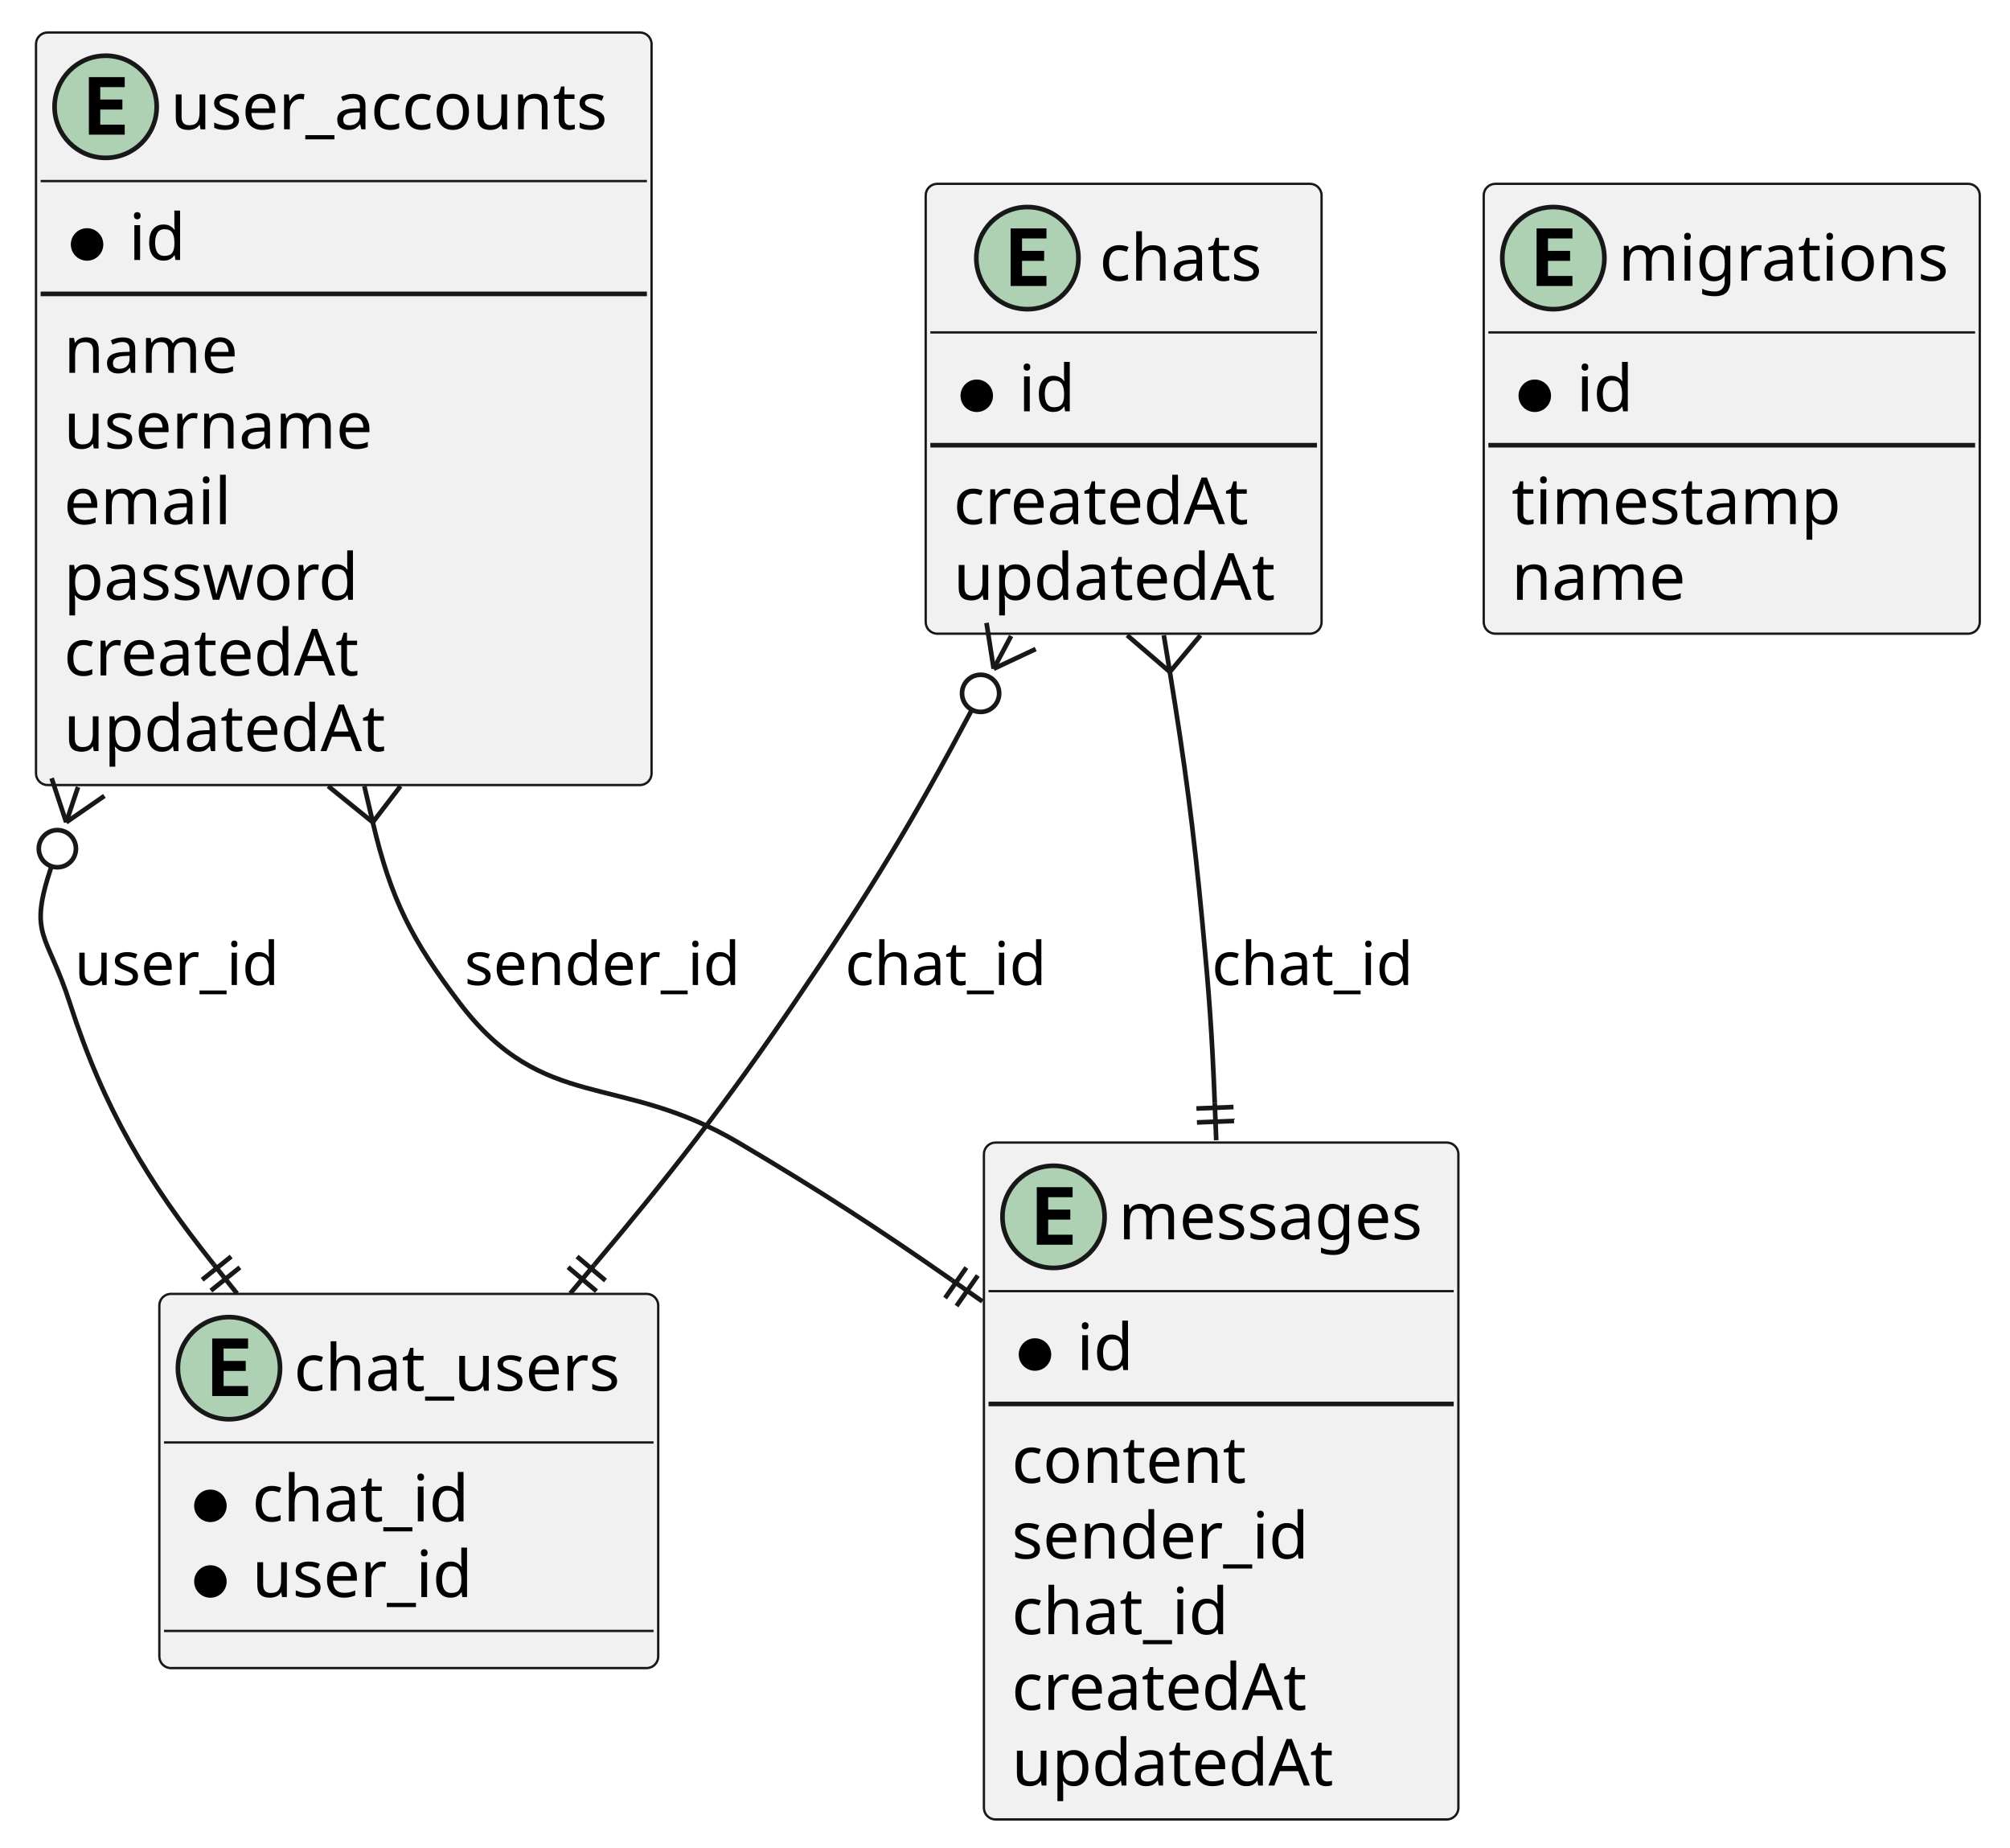
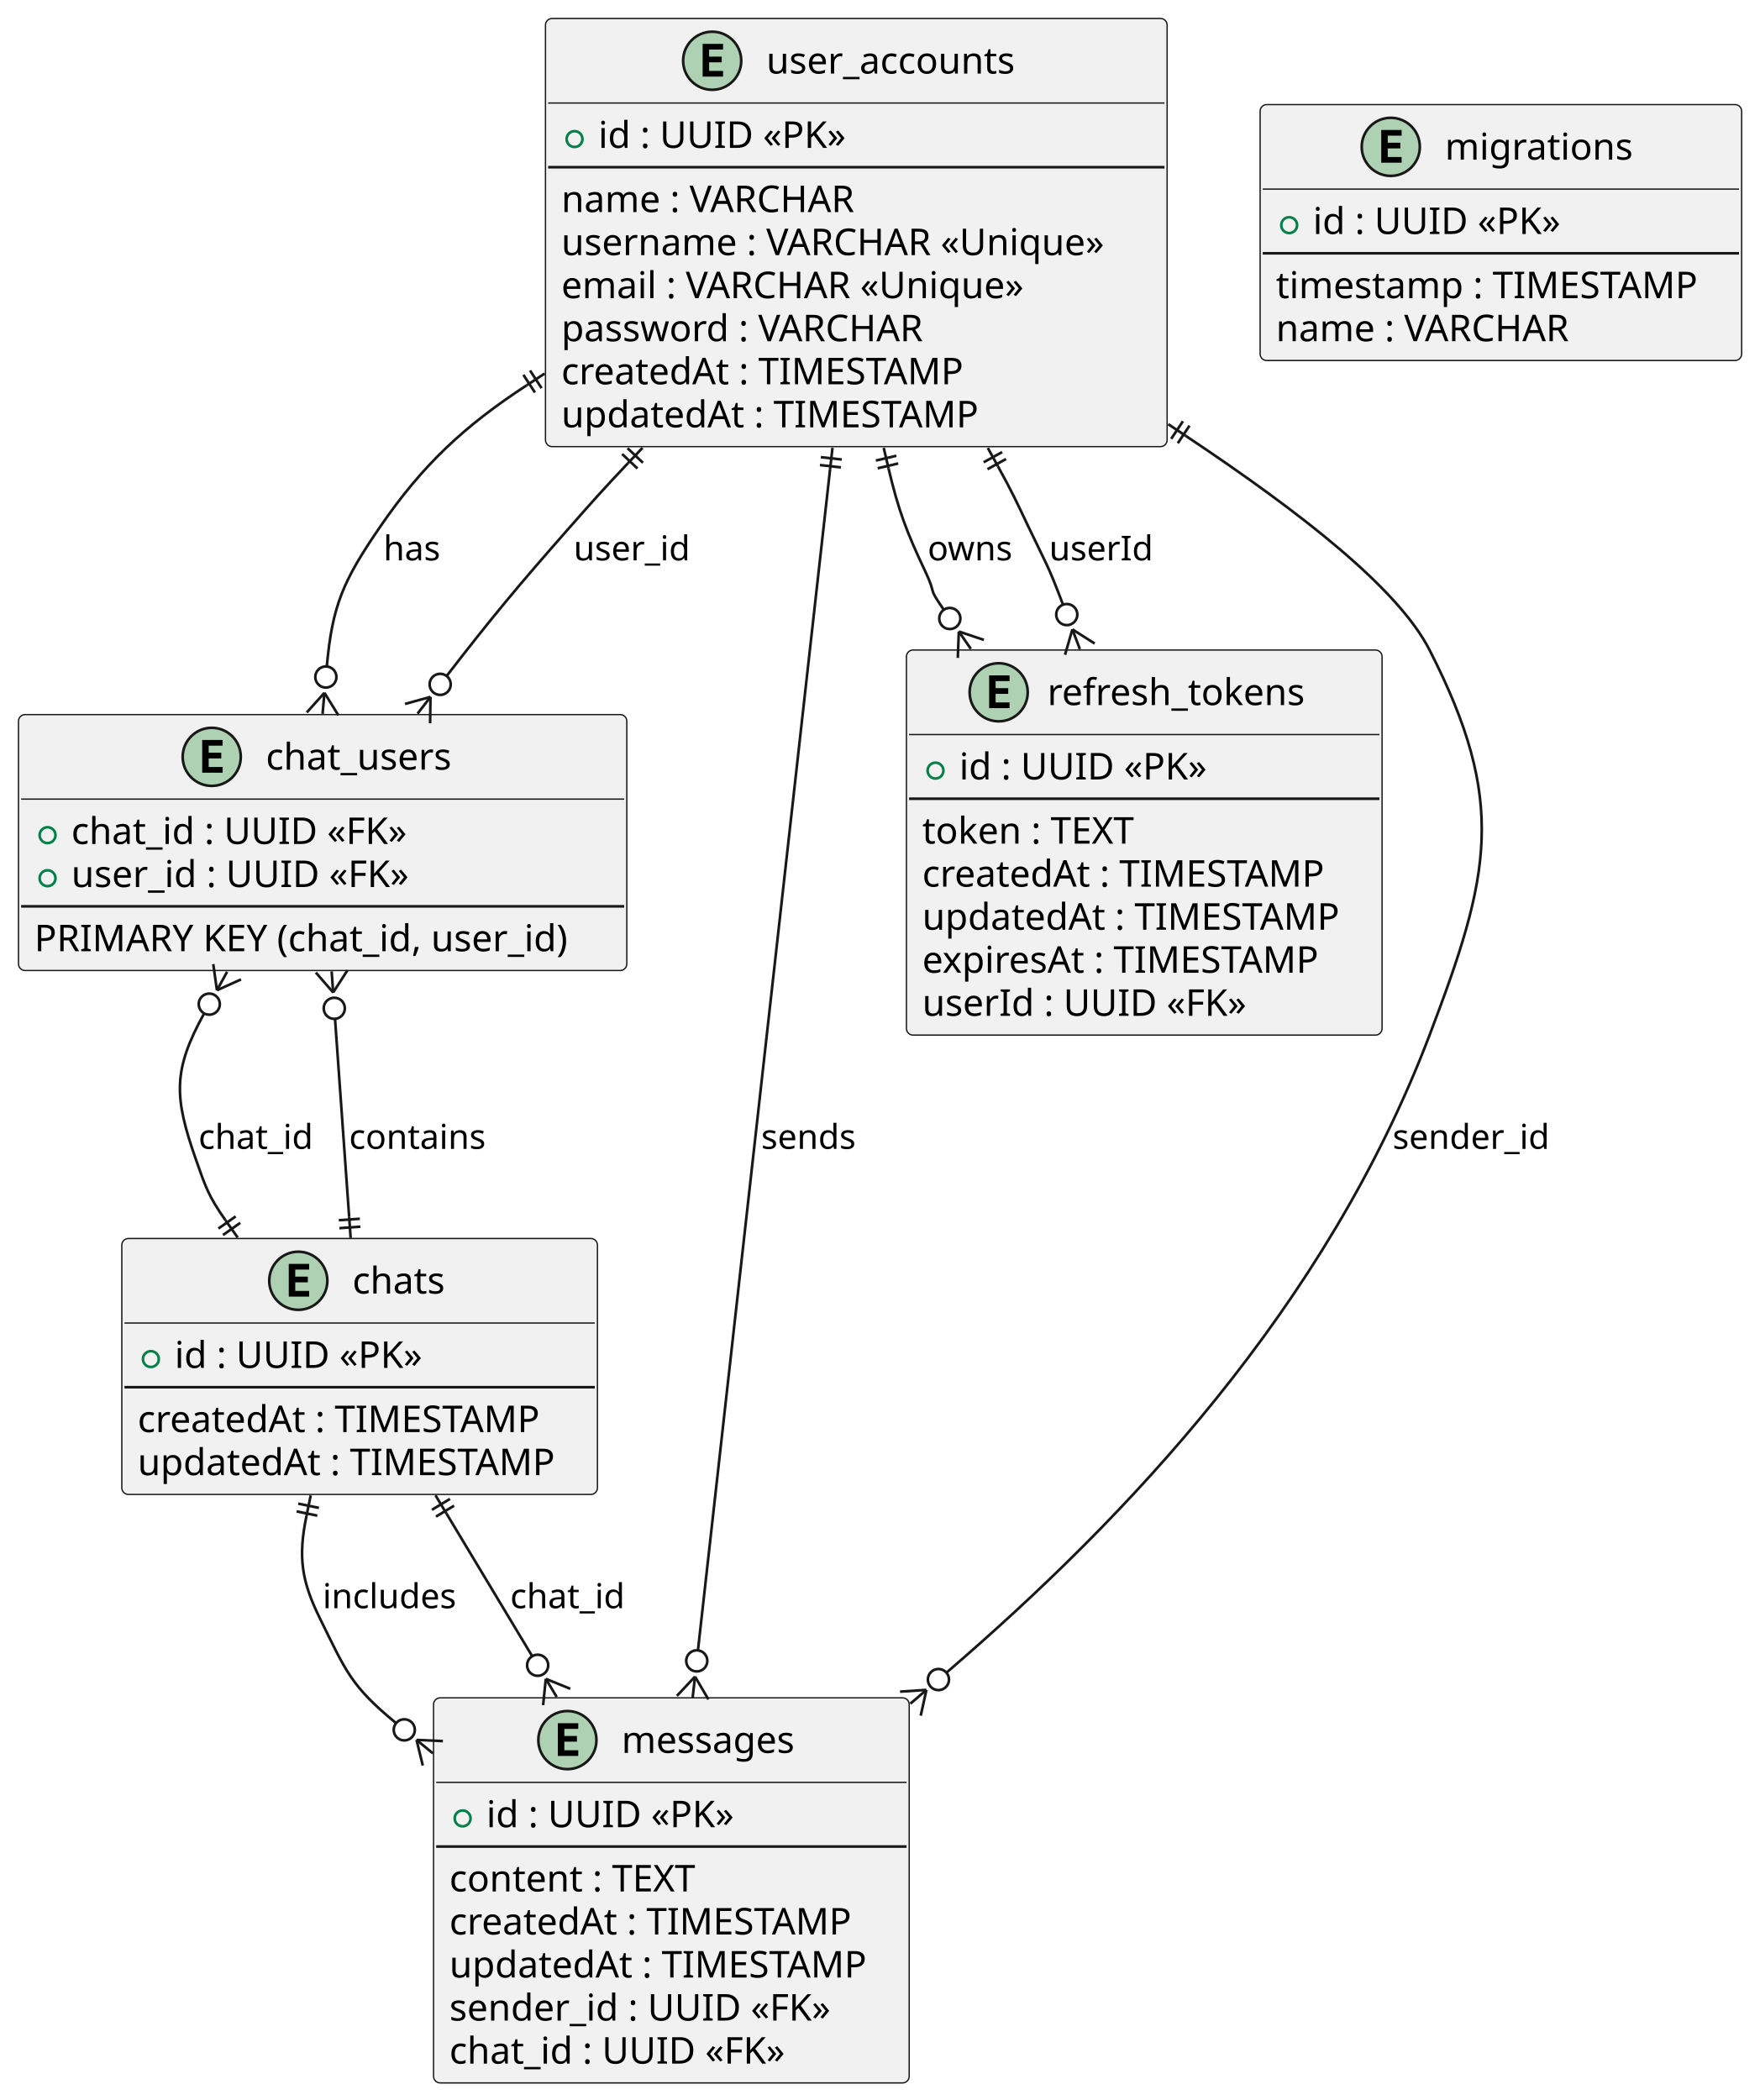
- <svg xmlns="http://www.w3.org/2000/svg" contentStyleType="text/css" data-diagram-type="CLASS" height="398px" preserveAspectRatio="none" style="width:433px;height:398px;background:#FFFFFF;" version="1.1" viewBox="0 0 433 398" width="433px" zoomAndPan="magnify">
+ <svg xmlns="http://www.w3.org/2000/svg" contentStyleType="text/css" data-diagram-type="CLASS" height="795px" preserveAspectRatio="none" style="width:666px;height:795px;background:#FFFFFF;" version="1.1" viewBox="0 0 666 795" width="666px" zoomAndPan="magnify">
  <defs />
  <g>
-     <g id="elem_UA">
-       <rect codeLine="1" fill="#F1F1F1" height="162.078" id="UA" rx="2.5" ry="2.5" style="stroke:#181818;stroke-width:0.5;" width="132.605" x="7.756" y="7" />
-       <ellipse cx="22.756" cy="23" fill="#ADD1B2" rx="11" ry="11" style="stroke:#181818;stroke-width:1;" />
-       <path d="M26.865,29 L19.146,29 L19.146,16.609 L26.865,16.609 L26.865,18.766 L21.599,18.766 L21.599,21.438 L26.365,21.438 L26.365,23.594 L21.599,23.594 L21.599,26.844 L26.865,26.844 L26.865,29 Z " fill="#000000" />
-       <text fill="#000000" font-family="sans-serif" font-size="14" lengthAdjust="spacing" textLength="100.605" x="36.756" y="27.847">user_accounts</text>
-       <line style="stroke:#181818;stroke-width:0.5;" x1="8.756" x2="139.36" y1="39" y2="39" />
-       <ellipse cx="18.756" cy="52.648" fill="#000000" rx="3" ry="3" style="stroke:#000000;stroke-width:1;" />
-       <text fill="#000000" font-family="sans-serif" font-size="14" lengthAdjust="spacing" textLength="12.776" x="27.756" y="55.995">id</text>
-       <line style="stroke:#181818;stroke-width:1;" x1="8.756" x2="139.36" y1="63.297" y2="63.297" />
-       <text fill="#000000" font-family="sans-serif" font-size="14" lengthAdjust="spacing" textLength="39.703" x="13.756" y="80.292">name</text>
-       <text fill="#000000" font-family="sans-serif" font-size="14" lengthAdjust="spacing" textLength="70.239" x="13.756" y="96.589">username</text>
-       <text fill="#000000" font-family="sans-serif" font-size="14" lengthAdjust="spacing" textLength="38.609" x="13.756" y="112.886">email</text>
-       <text fill="#000000" font-family="sans-serif" font-size="14" lengthAdjust="spacing" textLength="66.712" x="13.756" y="129.183">password</text>
-       <text fill="#000000" font-family="sans-serif" font-size="14" lengthAdjust="spacing" textLength="68.701" x="13.756" y="145.48">createdAt</text>
-       <text fill="#000000" font-family="sans-serif" font-size="14" lengthAdjust="spacing" textLength="73.281" x="13.756" y="161.776">updatedAt</text>
+     <g id="elem_user_accounts">
+       <rect codeLine="1" fill="#F1F1F1" height="162.078" id="user_accounts" rx="2.5" ry="2.5" style="stroke:#181818;stroke-width:0.5;" width="235.31" x="206.48" y="7" />
+       <ellipse cx="269.582" cy="23" fill="#ADD1B2" rx="11" ry="11" style="stroke:#181818;stroke-width:1;" />
+       <path d="M273.692,29 L265.973,29 L265.973,16.609 L273.692,16.609 L273.692,18.766 L268.426,18.766 L268.426,21.438 L273.192,21.438 L273.192,23.594 L268.426,23.594 L268.426,26.844 L273.692,26.844 L273.692,29 Z " fill="#000000" />
+       <text fill="#000000" font-family="sans-serif" font-size="14" lengthAdjust="spacing" textLength="100.605" x="290.082" y="27.847">user_accounts</text>
+       <line style="stroke:#181818;stroke-width:0.5;" x1="207.48" x2="440.79" y1="39" y2="39" />
+       <ellipse cx="217.48" cy="52.648" fill="none" rx="3" ry="3" style="stroke:#038048;stroke-width:1;" />
+       <text fill="#000000" font-family="sans-serif" font-size="14" lengthAdjust="spacing" textLength="101.001" x="226.48" y="55.995">id : UUID «PK»</text>
+       <line style="stroke:#181818;stroke-width:1;" x1="207.48" x2="440.79" y1="63.297" y2="63.297" />
+       <text fill="#000000" font-family="sans-serif" font-size="14" lengthAdjust="spacing" textLength="121.81" x="212.48" y="80.292">name : VARCHAR</text>
+       <text fill="#000000" font-family="sans-serif" font-size="14" lengthAdjust="spacing" textLength="223.31" x="212.48" y="96.589">username : VARCHAR «Unique»</text>
+       <text fill="#000000" font-family="sans-serif" font-size="14" lengthAdjust="spacing" textLength="191.68" x="212.48" y="112.886">email : VARCHAR «Unique»</text>
+       <text fill="#000000" font-family="sans-serif" font-size="14" lengthAdjust="spacing" textLength="148.818" x="212.48" y="129.183">password : VARCHAR</text>
+       <text fill="#000000" font-family="sans-serif" font-size="14" lengthAdjust="spacing" textLength="163.461" x="212.48" y="145.48">createdAt : TIMESTAMP</text>
+       <text fill="#000000" font-family="sans-serif" font-size="14" lengthAdjust="spacing" textLength="168.041" x="212.48" y="161.776">updatedAt : TIMESTAMP</text>
    </g>
-     <g id="elem_CU">
-       <rect codeLine="12" fill="#F1F1F1" height="80.594" id="CU" rx="2.5" ry="2.5" style="stroke:#181818;stroke-width:0.5;" width="107.469" x="34.326" y="278.67" />
-       <ellipse cx="49.326" cy="294.67" fill="#ADD1B2" rx="11" ry="11" style="stroke:#181818;stroke-width:1;" />
-       <path d="M53.435,300.67 L45.716,300.67 L45.716,288.279 L53.435,288.279 L53.435,290.436 L48.169,290.436 L48.169,293.108 L52.935,293.108 L52.935,295.264 L48.169,295.264 L48.169,298.514 L53.435,298.514 L53.435,300.67 Z " fill="#000000" />
-       <text fill="#000000" font-family="sans-serif" font-size="14" lengthAdjust="spacing" textLength="75.469" x="63.326" y="299.517">chat_users</text>
-       <line style="stroke:#181818;stroke-width:0.5;" x1="35.326" x2="140.794" y1="310.67" y2="310.67" />
-       <ellipse cx="45.326" cy="324.318" fill="#000000" rx="3" ry="3" style="stroke:#000000;stroke-width:1;" />
-       <text fill="#000000" font-family="sans-serif" font-size="14" lengthAdjust="spacing" textLength="50.415" x="54.326" y="327.665">chat_id</text>
-       <ellipse cx="45.326" cy="340.615" fill="#000000" rx="3" ry="3" style="stroke:#000000;stroke-width:1;" />
-       <text fill="#000000" font-family="sans-serif" font-size="14" lengthAdjust="spacing" textLength="50.312" x="54.326" y="343.962">user_id</text>
-       <line style="stroke:#181818;stroke-width:0.5;" x1="35.326" x2="140.794" y1="351.264" y2="351.264" />
+     <g id="elem_chats">
+       <rect codeLine="12" fill="#F1F1F1" height="96.891" id="chats" rx="2.5" ry="2.5" style="stroke:#181818;stroke-width:0.5;" width="180.041" x="46.11" y="468.86" />
+       <ellipse cx="112.914" cy="484.86" fill="#ADD1B2" rx="11" ry="11" style="stroke:#181818;stroke-width:1;" />
+       <path d="M117.024,490.86 L109.305,490.86 L109.305,478.469 L117.024,478.469 L117.024,480.626 L111.758,480.626 L111.758,483.298 L116.524,483.298 L116.524,485.454 L111.758,485.454 L111.758,488.704 L117.024,488.704 L117.024,490.86 Z " fill="#000000" />
+       <text fill="#000000" font-family="sans-serif" font-size="14" lengthAdjust="spacing" textLength="37.933" x="133.414" y="489.707">chats</text>
+       <line style="stroke:#181818;stroke-width:0.5;" x1="47.11" x2="225.151" y1="500.86" y2="500.86" />
+       <ellipse cx="57.11" cy="514.508" fill="none" rx="3" ry="3" style="stroke:#038048;stroke-width:1;" />
+       <text fill="#000000" font-family="sans-serif" font-size="14" lengthAdjust="spacing" textLength="101.001" x="66.11" y="517.855">id : UUID «PK»</text>
+       <line style="stroke:#181818;stroke-width:1;" x1="47.11" x2="225.151" y1="525.157" y2="525.157" />
+       <text fill="#000000" font-family="sans-serif" font-size="14" lengthAdjust="spacing" textLength="163.461" x="52.11" y="542.152">createdAt : TIMESTAMP</text>
+       <text fill="#000000" font-family="sans-serif" font-size="14" lengthAdjust="spacing" textLength="168.041" x="52.11" y="558.449">updatedAt : TIMESTAMP</text>
    </g>
-     <g id="elem_CH">
-       <rect codeLine="17" fill="#F1F1F1" height="96.891" id="CH" rx="2.5" ry="2.5" style="stroke:#181818;stroke-width:0.5;" width="85.281" x="199.416" y="39.59" />
-       <ellipse cx="221.323" cy="55.59" fill="#ADD1B2" rx="11" ry="11" style="stroke:#181818;stroke-width:1;" />
-       <path d="M225.432,61.59 L217.713,61.59 L217.713,49.199 L225.432,49.199 L225.432,51.356 L220.166,51.356 L220.166,54.028 L224.932,54.028 L224.932,56.184 L220.166,56.184 L220.166,59.434 L225.432,59.434 L225.432,61.59 Z " fill="#000000" />
-       <text fill="#000000" font-family="sans-serif" font-size="14" lengthAdjust="spacing" textLength="37.933" x="236.857" y="60.437">chats</text>
-       <line style="stroke:#181818;stroke-width:0.5;" x1="200.416" x2="283.697" y1="71.59" y2="71.59" />
-       <ellipse cx="210.416" cy="85.238" fill="#000000" rx="3" ry="3" style="stroke:#000000;stroke-width:1;" />
-       <text fill="#000000" font-family="sans-serif" font-size="14" lengthAdjust="spacing" textLength="12.776" x="219.416" y="88.585">id</text>
-       <line style="stroke:#181818;stroke-width:1;" x1="200.416" x2="283.697" y1="95.887" y2="95.887" />
-       <text fill="#000000" font-family="sans-serif" font-size="14" lengthAdjust="spacing" textLength="68.701" x="205.416" y="112.882">createdAt</text>
-       <text fill="#000000" font-family="sans-serif" font-size="14" lengthAdjust="spacing" textLength="73.281" x="205.416" y="129.179">updatedAt</text>
+     <g id="elem_chat_users">
+       <rect codeLine="19" fill="#F1F1F1" height="96.891" id="chat_users" rx="2.5" ry="2.5" style="stroke:#181818;stroke-width:0.5;" width="230.265" x="7" y="270.52" />
+       <ellipse cx="80.148" cy="286.52" fill="#ADD1B2" rx="11" ry="11" style="stroke:#181818;stroke-width:1;" />
+       <path d="M84.257,292.52 L76.539,292.52 L76.539,280.129 L84.257,280.129 L84.257,282.286 L78.992,282.286 L78.992,284.957 L83.757,284.957 L83.757,287.114 L78.992,287.114 L78.992,290.364 L84.257,290.364 L84.257,292.52 Z " fill="#000000" />
+       <text fill="#000000" font-family="sans-serif" font-size="14" lengthAdjust="spacing" textLength="75.469" x="100.648" y="291.367">chat_users</text>
+       <line style="stroke:#181818;stroke-width:0.5;" x1="8" x2="236.265" y1="302.52" y2="302.52" />
+       <ellipse cx="18" cy="316.168" fill="none" rx="3" ry="3" style="stroke:#038048;stroke-width:1;" />
+       <text fill="#000000" font-family="sans-serif" font-size="14" lengthAdjust="spacing" textLength="138.25" x="27" y="319.515">chat_id : UUID «FK»</text>
+       <ellipse cx="18" cy="332.465" fill="none" rx="3" ry="3" style="stroke:#038048;stroke-width:1;" />
+       <text fill="#000000" font-family="sans-serif" font-size="14" lengthAdjust="spacing" textLength="138.148" x="27" y="335.812">user_id : UUID «FK»</text>
+       <line style="stroke:#181818;stroke-width:1;" x1="8" x2="236.265" y1="343.114" y2="343.114" />
+       <text fill="#000000" font-family="sans-serif" font-size="14" lengthAdjust="spacing" textLength="218.265" x="13" y="360.109">PRIMARY KEY (chat_id, user_id)</text>
    </g>
-     <g id="elem_M">
-       <rect codeLine="24" fill="#F1F1F1" height="145.781" id="M" rx="2.5" ry="2.5" style="stroke:#181818;stroke-width:0.5;" width="102.212" x="211.956" y="246.08" />
-       <ellipse cx="226.956" cy="262.08" fill="#ADD1B2" rx="11" ry="11" style="stroke:#181818;stroke-width:1;" />
-       <path d="M231.065,268.08 L223.346,268.08 L223.346,255.689 L231.065,255.689 L231.065,257.846 L225.799,257.846 L225.799,260.517 L230.565,260.517 L230.565,262.674 L225.799,262.674 L225.799,265.924 L231.065,265.924 L231.065,268.08 Z " fill="#000000" />
-       <text fill="#000000" font-family="sans-serif" font-size="14" lengthAdjust="spacing" textLength="70.212" x="240.956" y="266.927">messages</text>
-       <line style="stroke:#181818;stroke-width:0.5;" x1="212.956" x2="313.168" y1="278.08" y2="278.08" />
-       <ellipse cx="222.956" cy="291.728" fill="#000000" rx="3" ry="3" style="stroke:#000000;stroke-width:1;" />
-       <text fill="#000000" font-family="sans-serif" font-size="14" lengthAdjust="spacing" textLength="12.776" x="231.956" y="295.075">id</text>
-       <line style="stroke:#181818;stroke-width:1;" x1="212.956" x2="313.168" y1="302.377" y2="302.377" />
-       <text fill="#000000" font-family="sans-serif" font-size="14" lengthAdjust="spacing" textLength="53.601" x="217.956" y="319.372">content</text>
-       <text fill="#000000" font-family="sans-serif" font-size="14" lengthAdjust="spacing" textLength="67.812" x="217.956" y="335.669">sender_id</text>
-       <text fill="#000000" font-family="sans-serif" font-size="14" lengthAdjust="spacing" textLength="50.415" x="217.956" y="351.966">chat_id</text>
-       <text fill="#000000" font-family="sans-serif" font-size="14" lengthAdjust="spacing" textLength="68.701" x="217.956" y="368.263">createdAt</text>
-       <text fill="#000000" font-family="sans-serif" font-size="14" lengthAdjust="spacing" textLength="73.281" x="217.956" y="384.56">updatedAt</text>
+     <g id="elem_messages">
+       <rect codeLine="26" fill="#F1F1F1" height="145.781" id="messages" rx="2.5" ry="2.5" style="stroke:#181818;stroke-width:0.5;" width="180.041" x="164.11" y="642.75" />
+       <ellipse cx="214.775" cy="658.75" fill="#ADD1B2" rx="11" ry="11" style="stroke:#181818;stroke-width:1;" />
+       <path d="M218.884,664.75 L211.165,664.75 L211.165,652.359 L218.884,652.359 L218.884,654.516 L213.618,654.516 L213.618,657.188 L218.384,657.188 L218.384,659.344 L213.618,659.344 L213.618,662.594 L218.884,662.594 L218.884,664.75 Z " fill="#000000" />
+       <text fill="#000000" font-family="sans-serif" font-size="14" lengthAdjust="spacing" textLength="70.212" x="235.275" y="663.597">messages</text>
+       <line style="stroke:#181818;stroke-width:0.5;" x1="165.11" x2="343.151" y1="674.75" y2="674.75" />
+       <ellipse cx="175.11" cy="688.398" fill="none" rx="3" ry="3" style="stroke:#038048;stroke-width:1;" />
+       <text fill="#000000" font-family="sans-serif" font-size="14" lengthAdjust="spacing" textLength="101.001" x="184.11" y="691.745">id : UUID «PK»</text>
+       <line style="stroke:#181818;stroke-width:1;" x1="165.11" x2="343.151" y1="699.047" y2="699.047" />
+       <text fill="#000000" font-family="sans-serif" font-size="14" lengthAdjust="spacing" textLength="102.758" x="170.11" y="716.042">content : TEXT</text>
+       <text fill="#000000" font-family="sans-serif" font-size="14" lengthAdjust="spacing" textLength="163.461" x="170.11" y="732.339">createdAt : TIMESTAMP</text>
+       <text fill="#000000" font-family="sans-serif" font-size="14" lengthAdjust="spacing" textLength="168.041" x="170.11" y="748.636">updatedAt : TIMESTAMP</text>
+       <text fill="#000000" font-family="sans-serif" font-size="14" lengthAdjust="spacing" textLength="155.648" x="170.11" y="764.933">sender_id : UUID «FK»</text>
+       <text fill="#000000" font-family="sans-serif" font-size="14" lengthAdjust="spacing" textLength="138.25" x="170.11" y="781.23">chat_id : UUID «FK»</text>
    </g>
-     <g id="elem_MG">
-       <rect codeLine="34" fill="#F1F1F1" height="96.891" id="MG" rx="2.5" ry="2.5" style="stroke:#181818;stroke-width:0.5;" width="106.86" x="319.626" y="39.59" />
-       <ellipse cx="334.626" cy="55.59" fill="#ADD1B2" rx="11" ry="11" style="stroke:#181818;stroke-width:1;" />
-       <path d="M338.735,61.59 L331.016,61.59 L331.016,49.199 L338.735,49.199 L338.735,51.356 L333.469,51.356 L333.469,54.028 L338.235,54.028 L338.235,56.184 L333.469,56.184 L333.469,59.434 L338.735,59.434 L338.735,61.59 Z " fill="#000000" />
-       <text fill="#000000" font-family="sans-serif" font-size="14" lengthAdjust="spacing" textLength="74.86" x="348.626" y="60.437">migrations</text>
-       <line style="stroke:#181818;stroke-width:0.5;" x1="320.626" x2="425.486" y1="71.59" y2="71.59" />
-       <ellipse cx="330.626" cy="85.238" fill="#000000" rx="3" ry="3" style="stroke:#000000;stroke-width:1;" />
-       <text fill="#000000" font-family="sans-serif" font-size="14" lengthAdjust="spacing" textLength="12.776" x="339.626" y="88.585">id</text>
-       <line style="stroke:#181818;stroke-width:1;" x1="320.626" x2="425.486" y1="95.887" y2="95.887" />
-       <text fill="#000000" font-family="sans-serif" font-size="14" lengthAdjust="spacing" textLength="75.517" x="325.626" y="112.882">timestamp</text>
-       <text fill="#000000" font-family="sans-serif" font-size="14" lengthAdjust="spacing" textLength="39.703" x="325.626" y="129.179">name</text>
+     <g id="elem_refresh_tokens">
+       <rect codeLine="36" fill="#F1F1F1" height="145.781" id="refresh_tokens" rx="2.5" ry="2.5" style="stroke:#181818;stroke-width:0.5;" width="180.041" x="343.11" y="246.08" />
+       <ellipse cx="378.029" cy="262.08" fill="#ADD1B2" rx="11" ry="11" style="stroke:#181818;stroke-width:1;" />
+       <path d="M382.139,268.08 L374.42,268.08 L374.42,255.689 L382.139,255.689 L382.139,257.846 L376.873,257.846 L376.873,260.517 L381.639,260.517 L381.639,262.674 L376.873,262.674 L376.873,265.924 L382.139,265.924 L382.139,268.08 Z " fill="#000000" />
+       <text fill="#000000" font-family="sans-serif" font-size="14" lengthAdjust="spacing" textLength="103.776" x="396.456" y="266.927">refresh_tokens</text>
+       <line style="stroke:#181818;stroke-width:0.5;" x1="344.11" x2="522.151" y1="278.08" y2="278.08" />
+       <ellipse cx="354.11" cy="291.728" fill="none" rx="3" ry="3" style="stroke:#038048;stroke-width:1;" />
+       <text fill="#000000" font-family="sans-serif" font-size="14" lengthAdjust="spacing" textLength="101.001" x="363.11" y="295.075">id : UUID «PK»</text>
+       <line style="stroke:#181818;stroke-width:1;" x1="344.11" x2="522.151" y1="302.377" y2="302.377" />
+       <text fill="#000000" font-family="sans-serif" font-size="14" lengthAdjust="spacing" textLength="88.806" x="349.11" y="319.372">token : TEXT</text>
+       <text fill="#000000" font-family="sans-serif" font-size="14" lengthAdjust="spacing" textLength="163.461" x="349.11" y="335.669">createdAt : TIMESTAMP</text>
+       <text fill="#000000" font-family="sans-serif" font-size="14" lengthAdjust="spacing" textLength="168.041" x="349.11" y="351.966">updatedAt : TIMESTAMP</text>
+       <text fill="#000000" font-family="sans-serif" font-size="14" lengthAdjust="spacing" textLength="161.164" x="349.11" y="368.263">expiresAt : TIMESTAMP</text>
+       <text fill="#000000" font-family="sans-serif" font-size="14" lengthAdjust="spacing" textLength="131.387" x="349.11" y="384.56">userId : UUID «FK»</text>
    </g>
-     <g id="link_UA_CU">
-       <path codeLine="42" d="M11.09,186.578 C6,201.778 10.116,200.68 15.056,216.08 C22.376,238.87 31.886,254.645 46.056,272.345 " fill="none" id="UA-CU" style="stroke:#181818;stroke-width:1;" />
-       <line style="stroke:#181818;stroke-width:1;" x1="14.265" x2="11.116" y1="177.096" y2="167.605" />
-       <line style="stroke:#181818;stroke-width:1;" x1="14.265" x2="22.495" y1="177.096" y2="171.415" />
-       <line style="stroke:#181818;stroke-width:1;" x1="14.265" x2="16.806" y1="177.096" y2="169.51" />
-       <ellipse cx="12.36" cy="182.785" fill="none" rx="4" ry="4" style="stroke:#181818;stroke-width:1;" />
-       <line style="stroke:#181818;stroke-width:1;" x1="51.678" x2="45.433" y1="272.967" y2="277.967" />
-       <line style="stroke:#181818;stroke-width:1;" x1="49.803" x2="43.558" y1="270.626" y2="275.625" />
-       <line style="stroke:#181818;stroke-width:1;" x1="46.056" x2="51.056" y1="272.345" y2="278.59" />
-       <text fill="#000000" font-family="sans-serif" font-size="13" lengthAdjust="spacing" textLength="46.719" x="16.056" y="212.147">user_id</text>
+     <g id="elem_migrations">
+       <rect codeLine="46" fill="#F1F1F1" height="96.891" id="migrations" rx="2.5" ry="2.5" style="stroke:#181818;stroke-width:0.5;" width="182.276" x="476.99" y="39.59" />
+       <ellipse cx="526.448" cy="55.59" fill="#ADD1B2" rx="11" ry="11" style="stroke:#181818;stroke-width:1;" />
+       <path d="M530.557,61.59 L522.839,61.59 L522.839,49.199 L530.557,49.199 L530.557,51.356 L525.292,51.356 L525.292,54.028 L530.057,54.028 L530.057,56.184 L525.292,56.184 L525.292,59.434 L530.557,59.434 L530.557,61.59 Z " fill="#000000" />
+       <text fill="#000000" font-family="sans-serif" font-size="14" lengthAdjust="spacing" textLength="74.86" x="546.948" y="60.437">migrations</text>
+       <line style="stroke:#181818;stroke-width:0.5;" x1="477.99" x2="658.266" y1="71.59" y2="71.59" />
+       <ellipse cx="487.99" cy="85.238" fill="none" rx="3" ry="3" style="stroke:#038048;stroke-width:1;" />
+       <text fill="#000000" font-family="sans-serif" font-size="14" lengthAdjust="spacing" textLength="101.001" x="496.99" y="88.585">id : UUID «PK»</text>
+       <line style="stroke:#181818;stroke-width:1;" x1="477.99" x2="658.266" y1="95.887" y2="95.887" />
+       <text fill="#000000" font-family="sans-serif" font-size="14" lengthAdjust="spacing" textLength="170.276" x="482.99" y="112.882">timestamp : TIMESTAMP</text>
+       <text fill="#000000" font-family="sans-serif" font-size="14" lengthAdjust="spacing" textLength="121.81" x="482.99" y="129.179">name : VARCHAR</text>
    </g>
-     <g id="link_CH_CU">
-       <path codeLine="43" d="M209.365,152.863 C196.446,177.163 188.166,190.89 171.056,216.08 C156.446,237.6 143.544,254.035 128.014,272.445 " fill="none" id="CH-CU" style="stroke:#181818;stroke-width:1;" />
-       <line style="stroke:#181818;stroke-width:1;" x1="214.06" x2="212.518" y1="144.034" y2="134.153" />
-       <line style="stroke:#181818;stroke-width:1;" x1="214.06" x2="223.113" y1="144.034" y2="139.787" />
-       <line style="stroke:#181818;stroke-width:1;" x1="214.06" x2="217.816" y1="144.034" y2="136.97" />
-       <ellipse cx="211.243" cy="149.331" fill="none" rx="4" ry="4" style="stroke:#181818;stroke-width:1;" />
-       <line style="stroke:#181818;stroke-width:1;" x1="128.492" x2="122.377" y1="278.082" y2="272.923" />
-       <line style="stroke:#181818;stroke-width:1;" x1="130.427" x2="124.312" y1="275.789" y2="270.63" />
-       <line style="stroke:#181818;stroke-width:1;" x1="128.014" x2="122.856" y1="272.445" y2="278.56" />
-       <text fill="#000000" font-family="sans-serif" font-size="13" lengthAdjust="spacing" textLength="46.814" x="182.056" y="212.147">chat_id</text>
+     <g id="link_user_accounts_chat_users">
+       <path codeLine="54" d="M199.47,145.791 C175.77,161.251 160.01,175.99 144.13,199.08 C129.92,219.74 125.786,229.092 123.706,252.312 " fill="none" id="user_accounts-chat_users" style="stroke:#181818;stroke-width:1;" />
+       <line style="stroke:#181818;stroke-width:1;" x1="200.634" x2="205.005" y1="140.255" y2="146.956" />
+       <line style="stroke:#181818;stroke-width:1;" x1="198.122" x2="202.493" y1="141.894" y2="148.595" />
+       <line style="stroke:#181818;stroke-width:1;" x1="199.47" x2="206.17" y1="145.791" y2="141.42" />
+       <line style="stroke:#181818;stroke-width:1;" x1="122.814" x2="128.076" y1="262.272" y2="270.775" />
+       <line style="stroke:#181818;stroke-width:1;" x1="122.814" x2="116.124" y1="262.272" y2="269.705" />
+       <line style="stroke:#181818;stroke-width:1;" x1="122.814" x2="122.1" y1="262.272" y2="270.24" />
+       <ellipse cx="123.349" cy="256.296" fill="none" rx="4" ry="4" style="stroke:#181818;stroke-width:1;" />
+       <text fill="#000000" font-family="sans-serif" font-size="13" lengthAdjust="spacing" textLength="22.979" x="145.13" y="212.147">has</text>
    </g>
-     <g id="link_UA_M">
-       <path codeLine="44" d="M80.307,177.1 C84.207,193.78 88.776,202.58 99.056,216.08 C117.116,239.8 133.396,230.9 159.056,246.08 C176.626,256.47 188.595,264.223 205.065,275.713 " fill="none" id="UA-M" style="stroke:#181818;stroke-width:1;" />
-       <line style="stroke:#181818;stroke-width:1;" x1="80.307" x2="70.696" y1="177.1" y2="169.31" />
-       <line style="stroke:#181818;stroke-width:1;" x1="80.307" x2="86.276" y1="177.1" y2="169.31" />
-       <line style="stroke:#181818;stroke-width:1;" x1="80.307" x2="78.486" y1="177.1" y2="169.31" />
-       <line style="stroke:#181818;stroke-width:1;" x1="210.634" x2="206.056" y1="274.721" y2="281.282" />
-       <line style="stroke:#181818;stroke-width:1;" x1="208.173" x2="203.596" y1="273.004" y2="279.565" />
-       <line style="stroke:#181818;stroke-width:1;" x1="205.065" x2="211.626" y1="275.713" y2="280.29" />
-       <text fill="#000000" font-family="sans-serif" font-size="13" lengthAdjust="spacing" textLength="62.969" x="100.056" y="212.147">sender_id</text>
+     <g id="link_chat_users_user_accounts">
+       <path codeLine="64" d="M169.062,255.914 C186.122,233.824 196.12,221.78 216.13,199.08 C224.72,189.34 228.432,185.152 237.712,175.342 " fill="none" id="chat_users-user_accounts" style="stroke:#181818;stroke-width:1;" />
+       <line style="stroke:#181818;stroke-width:1;" x1="162.95" x2="162.809" y1="263.828" y2="273.827" />
+       <line style="stroke:#181818;stroke-width:1;" x1="162.95" x2="153.311" y1="263.828" y2="266.493" />
+       <line style="stroke:#181818;stroke-width:1;" x1="162.95" x2="158.06" y1="263.828" y2="270.16" />
+       <ellipse cx="166.617" cy="259.08" fill="none" rx="4" ry="4" style="stroke:#181818;stroke-width:1;" />
+       <line style="stroke:#181818;stroke-width:1;" x1="237.555" x2="243.367" y1="169.687" y2="175.185" />
+       <line style="stroke:#181818;stroke-width:1;" x1="235.494" x2="241.305" y1="171.866" y2="177.364" />
+       <line style="stroke:#181818;stroke-width:1;" x1="237.712" x2="243.21" y1="175.342" y2="169.53" />
+       <text fill="#000000" font-family="sans-serif" font-size="13" lengthAdjust="spacing" textLength="46.719" x="217.13" y="212.147">user_id</text>
    </g>
-     <g id="link_CH_M">
-       <path codeLine="45" d="M252.01,144.715 C255.17,163.985 257.136,178.58 259.056,199.08 C260.466,214.09 261.078,222.216 261.688,237.586 " fill="none" id="CH-M" style="stroke:#181818;stroke-width:1;" />
-       <line style="stroke:#181818;stroke-width:1;" x1="252.01" x2="242.821" y1="144.715" y2="136.82" />
-       <line style="stroke:#181818;stroke-width:1;" x1="252.01" x2="258.61" y1="144.715" y2="136.82" />
-       <line style="stroke:#181818;stroke-width:1;" x1="252.01" x2="250.716" y1="144.715" y2="136.82" />
-       <line style="stroke:#181818;stroke-width:1;" x1="265.844" x2="257.85" y1="241.424" y2="241.742" />
-       <line style="stroke:#181818;stroke-width:1;" x1="265.725" x2="257.731" y1="238.427" y2="238.744" />
-       <line style="stroke:#181818;stroke-width:1;" x1="261.688" x2="262.006" y1="237.586" y2="245.58" />
-       <text fill="#000000" font-family="sans-serif" font-size="13" lengthAdjust="spacing" textLength="46.814" x="261.056" y="212.147">chat_id</text>
+     <g id="link_user_accounts_messages">
+       <path codeLine="55" d="M314.231,177.49 C300.481,300.42 277.352,507.172 264.192,624.782 " fill="none" id="user_accounts-messages" style="stroke:#181818;stroke-width:1;" />
+       <line style="stroke:#181818;stroke-width:1;" x1="310.7" x2="318.651" y1="173.071" y2="173.96" />
+       <line style="stroke:#181818;stroke-width:1;" x1="310.367" x2="318.317" y1="176.052" y2="176.941" />
+       <line style="stroke:#181818;stroke-width:1;" x1="314.231" x2="315.12" y1="177.49" y2="169.54" />
+       <line style="stroke:#181818;stroke-width:1;" x1="263.08" x2="268.153" y1="634.72" y2="643.337" />
+       <line style="stroke:#181818;stroke-width:1;" x1="263.08" x2="256.227" y1="634.72" y2="642.003" />
+       <line style="stroke:#181818;stroke-width:1;" x1="263.08" x2="262.19" y1="634.72" y2="642.67" />
+       <ellipse cx="263.747" cy="628.757" fill="none" rx="4" ry="4" style="stroke:#181818;stroke-width:1;" />
+       <text fill="#000000" font-family="sans-serif" font-size="13" lengthAdjust="spacing" textLength="38.035" x="288.13" y="434.927">sends</text>
+     </g>
+     <g id="link_messages_user_accounts">
+       <path codeLine="65" d="M358.258,633.224 C426.788,574.294 501.95,494.89 541.13,391.86 C564.16,331.3 570.6,303.78 541.13,246.08 C529.34,222.99 493.316,194.658 448.876,165.028 " fill="none" id="messages-user_accounts" style="stroke:#181818;stroke-width:1;" />
+       <line style="stroke:#181818;stroke-width:1;" x1="350.676" x2="348.522" y1="639.744" y2="649.509" />
+       <line style="stroke:#181818;stroke-width:1;" x1="350.676" x2="340.698" y1="639.744" y2="640.411" />
+       <line style="stroke:#181818;stroke-width:1;" x1="350.676" x2="344.61" y1="639.744" y2="644.96" />
+       <ellipse cx="355.225" cy="635.832" fill="none" rx="4" ry="4" style="stroke:#181818;stroke-width:1;" />
+       <line style="stroke:#181818;stroke-width:1;" x1="443.329" x2="447.767" y1="166.137" y2="159.481" />
+       <line style="stroke:#181818;stroke-width:1;" x1="445.825" x2="450.263" y1="167.801" y2="161.145" />
+       <line style="stroke:#181818;stroke-width:1;" x1="448.876" x2="442.22" y1="165.028" y2="160.59" />
+       <text fill="#000000" font-family="sans-serif" font-size="13" lengthAdjust="spacing" textLength="62.969" x="527.13" y="434.927">sender_id</text>
+     </g>
+     <g id="link_user_accounts_refresh_tokens">
+       <path codeLine="56" d="M336.339,177.338 C340.069,193.218 343.28,201.63 350.13,216.08 C354.92,226.18 350.689,221.34 357.259,230.851 " fill="none" id="user_accounts-refresh_tokens" style="stroke:#181818;stroke-width:1;" />
+       <line style="stroke:#181818;stroke-width:1;" x1="331.531" x2="339.319" y1="174.359" y2="172.529" />
+       <line style="stroke:#181818;stroke-width:1;" x1="332.217" x2="340.005" y1="177.279" y2="175.45" />
+       <line style="stroke:#181818;stroke-width:1;" x1="336.339" x2="334.51" y1="177.338" y2="169.55" />
+       <line style="stroke:#181818;stroke-width:1;" x1="362.943" x2="372.426" y1="239.078" y2="242.25" />
+       <line style="stroke:#181818;stroke-width:1;" x1="362.943" x2="362.553" y1="239.078" y2="249.07" />
+       <line style="stroke:#181818;stroke-width:1;" x1="362.943" x2="367.49" y1="239.078" y2="245.66" />
+       <ellipse cx="359.532" cy="234.142" fill="none" rx="4" ry="4" style="stroke:#181818;stroke-width:1;" />
+       <text fill="#000000" font-family="sans-serif" font-size="13" lengthAdjust="spacing" textLength="33.598" x="351.13" y="212.147">owns</text>
+     </g>
+     <g id="link_refresh_tokens_user_accounts">
+       <path codeLine="67" d="M402.387,228.916 C396.477,213.306 396.18,213.88 389.13,199.08 C384.51,189.36 383.171,186.377 377.771,176.577 " fill="none" id="refresh_tokens-user_accounts" style="stroke:#181818;stroke-width:1;" />
+       <line style="stroke:#181818;stroke-width:1;" x1="405.927" x2="414.371" y1="238.268" y2="243.625" />
+       <line style="stroke:#181818;stroke-width:1;" x1="405.927" x2="403.149" y1="238.268" y2="247.875" />
+       <line style="stroke:#181818;stroke-width:1;" x1="405.927" x2="408.76" y1="238.268" y2="245.75" />
+       <ellipse cx="403.803" cy="232.657" fill="none" rx="4" ry="4" style="stroke:#181818;stroke-width:1;" />
+       <line style="stroke:#181818;stroke-width:1;" x1="372.337" x2="379.344" y1="175.004" y2="171.143" />
+       <line style="stroke:#181818;stroke-width:1;" x1="373.785" x2="380.792" y1="177.631" y2="173.77" />
+       <line style="stroke:#181818;stroke-width:1;" x1="377.771" x2="373.91" y1="176.577" y2="169.57" />
+       <text fill="#000000" font-family="sans-serif" font-size="13" lengthAdjust="spacing" textLength="40.441" x="397.13" y="212.147">userId</text>
+     </g>
+     <g id="link_chats_chat_users">
+       <path codeLine="59" d="M132.162,460.67 C129.982,430.05 128.997,416.345 126.817,385.705 " fill="none" id="chats-chat_users" style="stroke:#181818;stroke-width:1;" />
+       <line style="stroke:#181818;stroke-width:1;" x1="136.436" x2="128.456" y1="464.376" y2="464.944" />
+       <line style="stroke:#181818;stroke-width:1;" x1="136.223" x2="128.243" y1="461.384" y2="461.952" />
+       <line style="stroke:#181818;stroke-width:1;" x1="132.162" x2="132.73" y1="460.67" y2="468.65" />
+       <line style="stroke:#181818;stroke-width:1;" x1="126.108" x2="119.555" y1="375.73" y2="368.176" />
+       <line style="stroke:#181818;stroke-width:1;" x1="126.108" x2="131.525" y1="375.73" y2="367.324" />
+       <line style="stroke:#181818;stroke-width:1;" x1="126.108" x2="125.54" y1="375.73" y2="367.75" />
+       <ellipse cx="126.534" cy="381.715" fill="none" rx="4" ry="4" style="stroke:#181818;stroke-width:1;" />
+       <text fill="#000000" font-family="sans-serif" font-size="13" lengthAdjust="spacing" textLength="55.028" x="132.13" y="434.927">contains</text>
+     </g>
+     <g id="link_chat_users_chats">
+       <path codeLine="63" d="M77.284,383.64 C65.404,405.17 65.84,415.23 74.13,438.86 C77.78,449.26 78.867,452.764 85.367,461.974 " fill="none" id="chat_users-chats" style="stroke:#181818;stroke-width:1;" />
+       <line style="stroke:#181818;stroke-width:1;" x1="82.115" x2="80.727" y1="374.884" y2="364.981" />
+       <line style="stroke:#181818;stroke-width:1;" x1="82.115" x2="91.233" y1="374.884" y2="370.779" />
+       <line style="stroke:#181818;stroke-width:1;" x1="82.115" x2="85.98" y1="374.884" y2="367.88" />
+       <ellipse cx="79.216" cy="380.138" fill="none" rx="4" ry="4" style="stroke:#181818;stroke-width:1;" />
+       <line style="stroke:#181818;stroke-width:1;" x1="90.942" x2="84.406" y1="462.935" y2="467.548" />
+       <line style="stroke:#181818;stroke-width:1;" x1="89.212" x2="82.676" y1="460.484" y2="465.097" />
+       <line style="stroke:#181818;stroke-width:1;" x1="85.367" x2="89.98" y1="461.974" y2="468.51" />
+       <text fill="#000000" font-family="sans-serif" font-size="13" lengthAdjust="spacing" textLength="46.814" x="75.13" y="434.927">chat_id</text>
+     </g>
+     <g id="link_chats_messages">
+       <path codeLine="60" d="M115.995,573.955 C112.805,589.435 114.08,598.46 121.13,612.75 C130.92,632.57 132.7,638.175 149.94,652.335 " fill="none" id="chats-messages" style="stroke:#181818;stroke-width:1;" />
+       <line style="stroke:#181818;stroke-width:1;" x1="112.885" x2="120.72" y1="569.23" y2="570.845" />
+       <line style="stroke:#181818;stroke-width:1;" x1="112.279" x2="120.115" y1="572.169" y2="573.783" />
+       <line style="stroke:#181818;stroke-width:1;" x1="115.995" x2="117.61" y1="573.955" y2="566.12" />
+       <line style="stroke:#181818;stroke-width:1;" x1="157.668" x2="167.658" y1="658.682" y2="659.124" />
+       <line style="stroke:#181818;stroke-width:1;" x1="157.668" x2="160.042" y1="658.682" y2="668.396" />
+       <line style="stroke:#181818;stroke-width:1;" x1="157.668" x2="163.85" y1="658.682" y2="663.76" />
+       <ellipse cx="153.031" cy="654.874" fill="none" rx="4" ry="4" style="stroke:#181818;stroke-width:1;" />
+       <text fill="#000000" font-family="sans-serif" font-size="13" lengthAdjust="spacing" textLength="53.873" x="122.13" y="608.817">includes</text>
+     </g>
+     <g id="link_messages_chats">
+       <path codeLine="66" d="M201.456,626.993 C186.156,601.543 182.751,595.867 168.971,572.937 " fill="none" id="messages-chats" style="stroke:#181818;stroke-width:1;" />
+       <line style="stroke:#181818;stroke-width:1;" x1="206.608" x2="215.872" y1="635.564" y2="639.329" />
+       <line style="stroke:#181818;stroke-width:1;" x1="206.608" x2="205.588" y1="635.564" y2="645.511" />
+       <line style="stroke:#181818;stroke-width:1;" x1="206.608" x2="210.73" y1="635.564" y2="642.42" />
+       <ellipse cx="203.517" cy="630.421" fill="none" rx="4" ry="4" style="stroke:#181818;stroke-width:1;" />
+       <line style="stroke:#181818;stroke-width:1;" x1="163.482" x2="170.339" y1="571.569" y2="567.448" />
+       <line style="stroke:#181818;stroke-width:1;" x1="165.027" x2="171.884" y1="574.14" y2="570.019" />
+       <line style="stroke:#181818;stroke-width:1;" x1="168.971" x2="164.85" y1="572.937" y2="566.08" />
+       <text fill="#000000" font-family="sans-serif" font-size="13" lengthAdjust="spacing" textLength="46.814" x="193.13" y="608.817">chat_id</text>
    </g>
  </g>
</svg>
